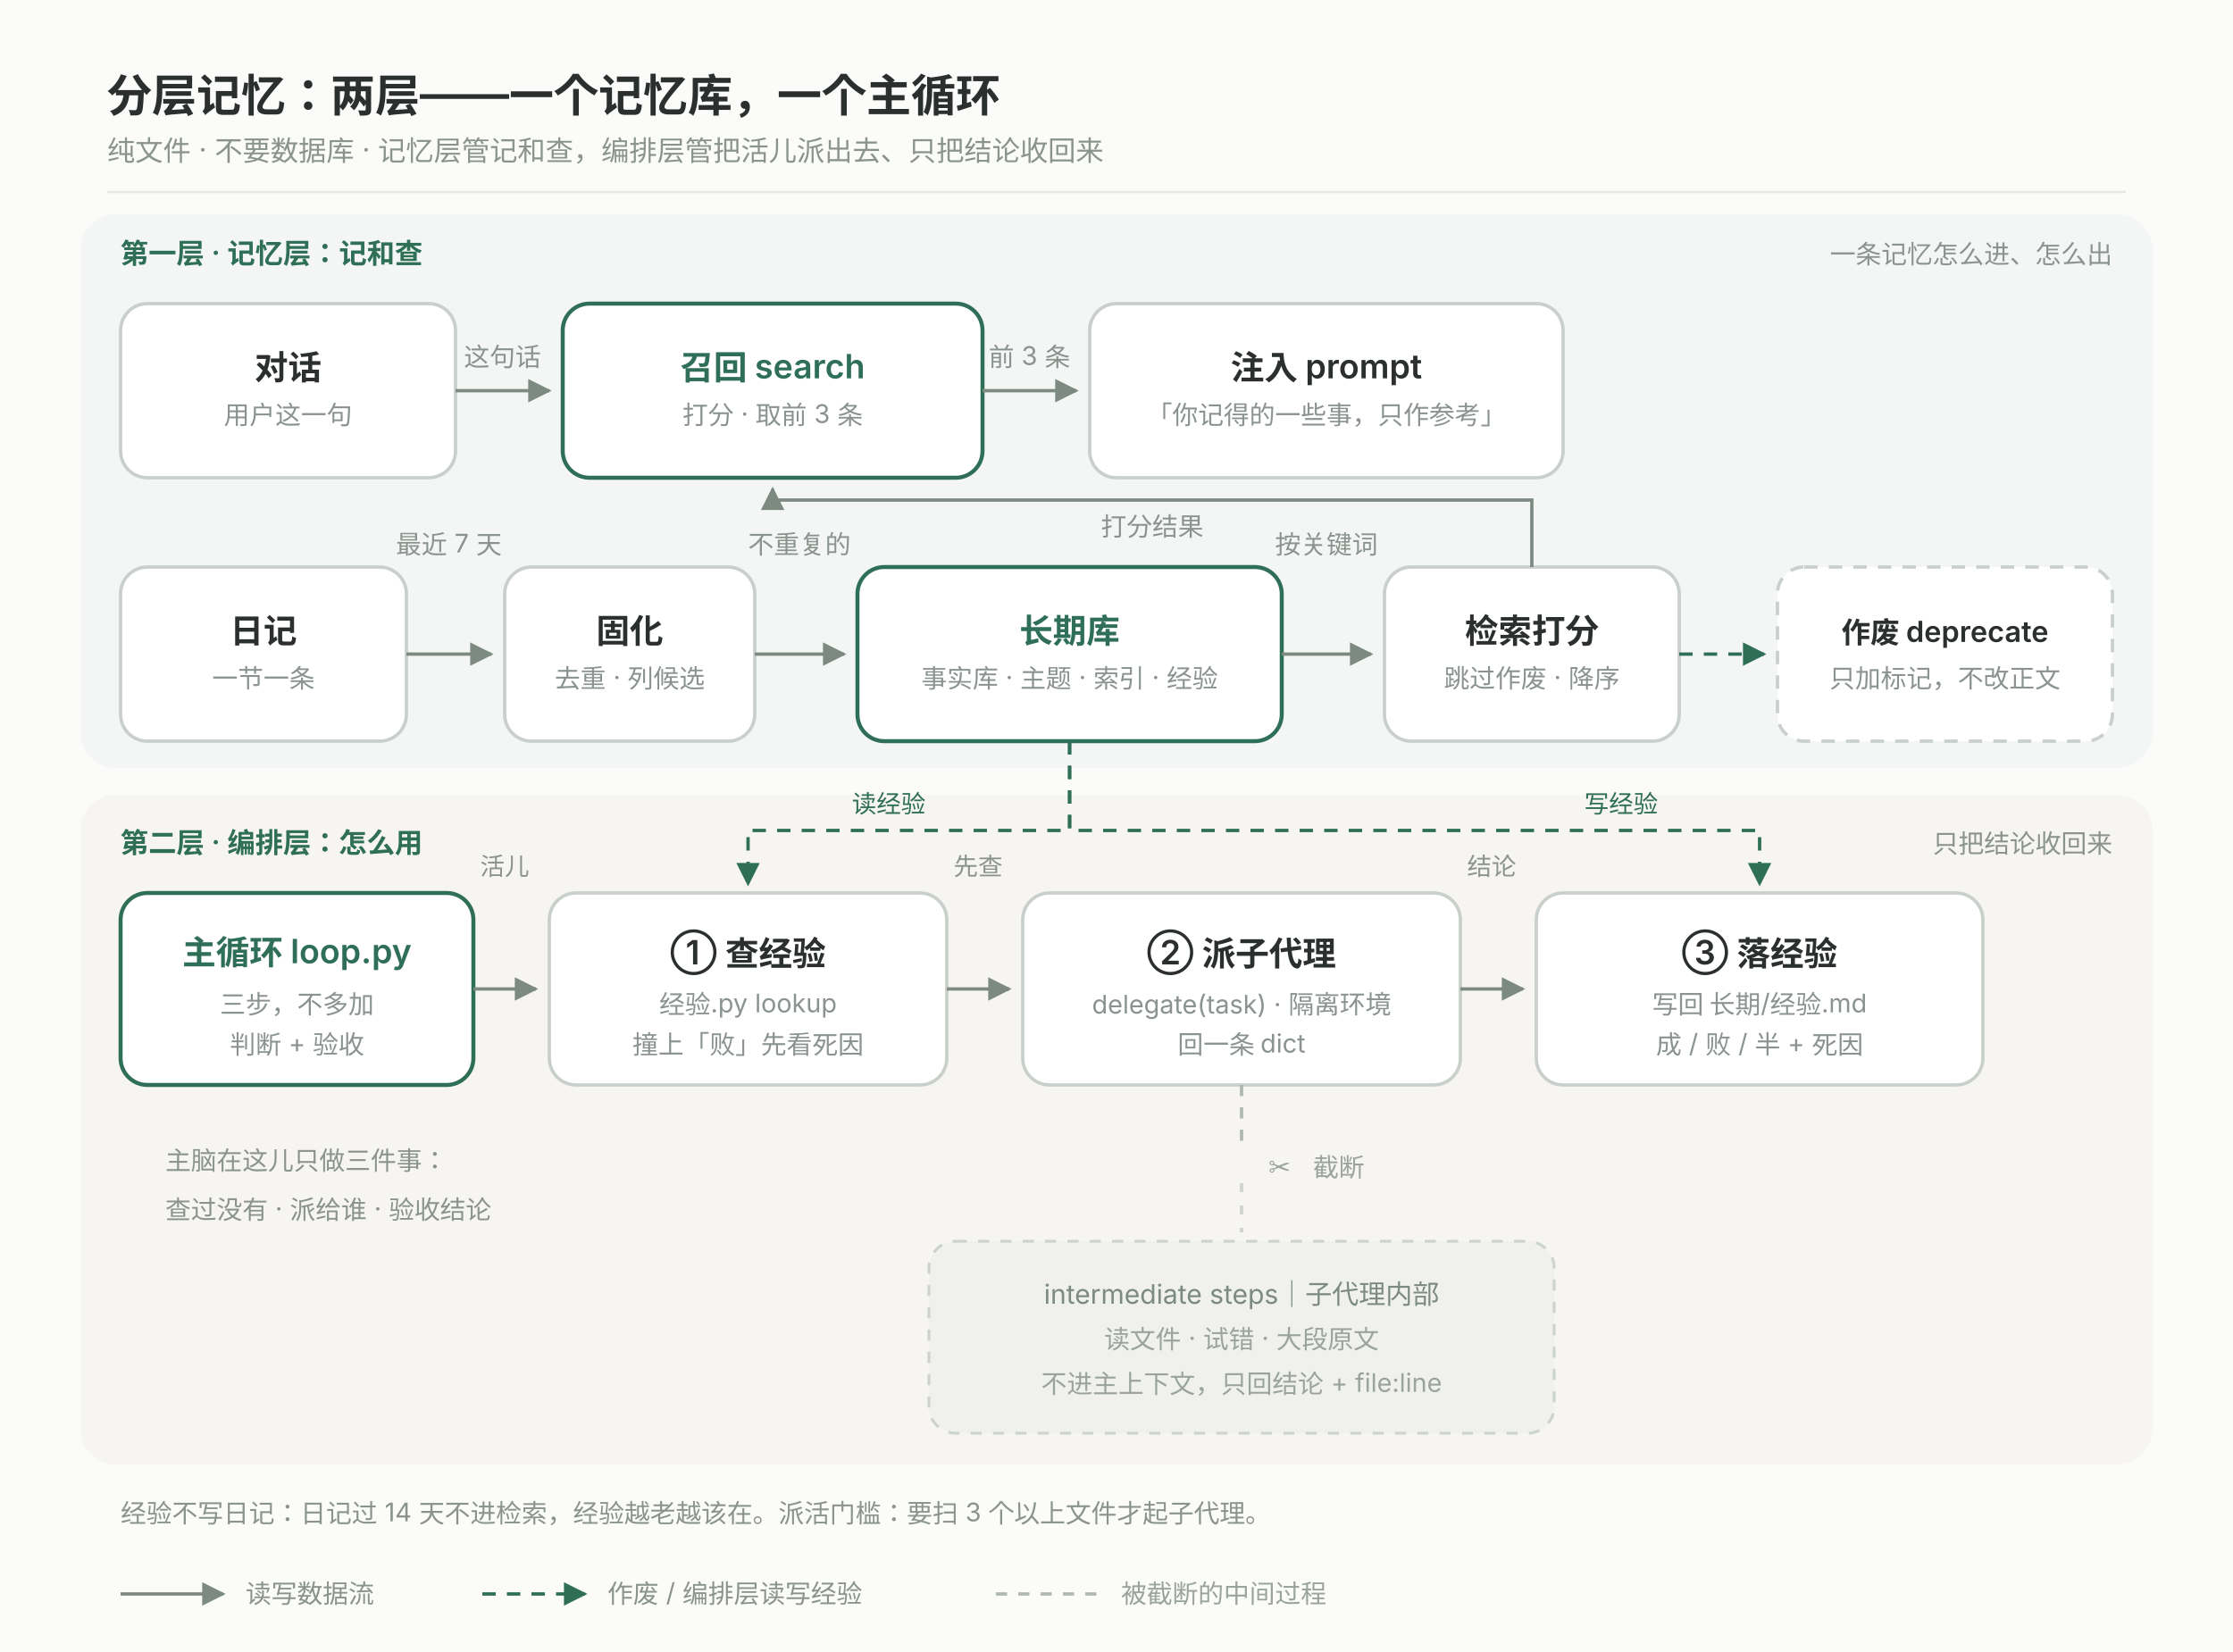
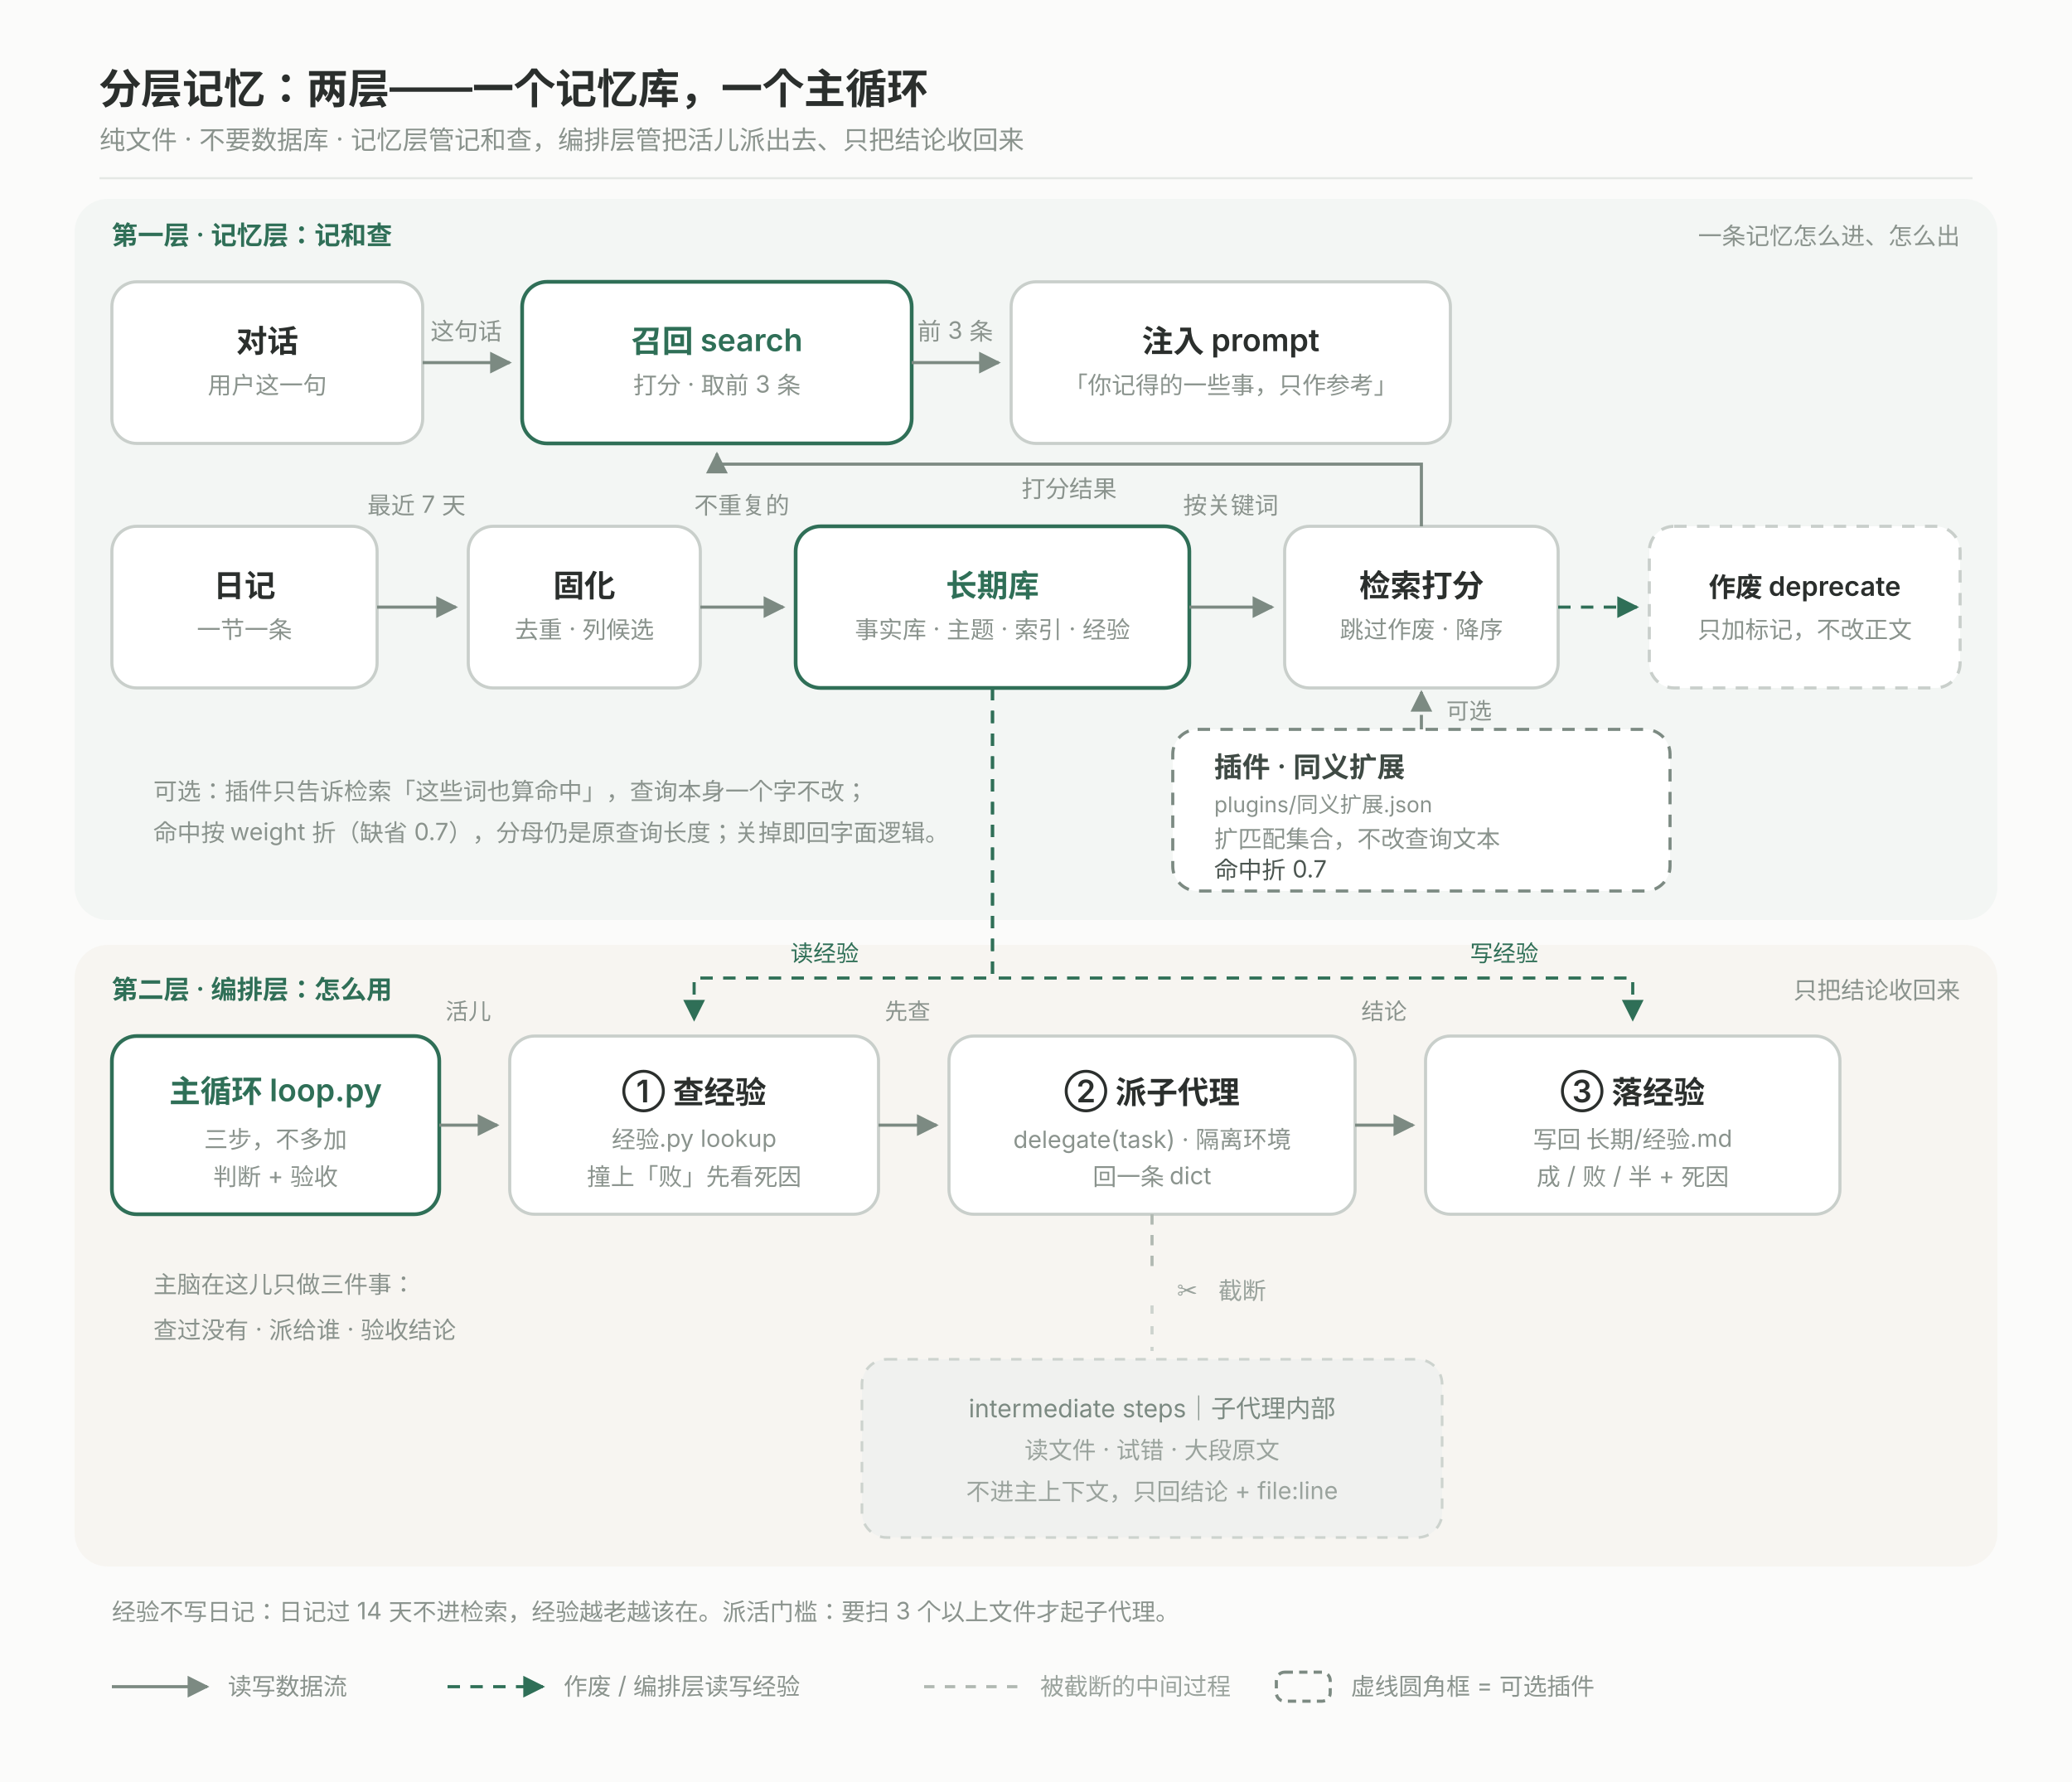
- <svg xmlns="http://www.w3.org/2000/svg" width="1000" height="740" viewBox="0 0 1000 740" role="img" aria-label="分层记忆：记忆层负责记和查，编排层负责查经验、派子代理、落经验，子代理的中间过程不进主上下文">
+ <svg xmlns="http://www.w3.org/2000/svg" width="1000" height="860" viewBox="0 0 1000 860" role="img" aria-label="分层记忆：记忆层负责记和查，编排层负责查经验、派子代理、落经验，子代理的中间过程不进主上下文；检索打分那一步可选挂同义扩展插件">
  <defs>
    <marker id="arrow" viewBox="0 0 10 10" refX="9" refY="5" markerWidth="7" markerHeight="7" orient="auto-start-reverse">
      <path d="M0,0 L10,5 L0,10 Z" fill="#7c8a82" />
    </marker>
    <marker id="arrow-accent" viewBox="0 0 10 10" refX="9" refY="5" markerWidth="7" markerHeight="7" orient="auto-start-reverse">
      <path d="M0,0 L10,5 L0,10 Z" fill="#2f6f57" />
    </marker>
    <marker id="arrow-cut" viewBox="0 0 10 10" refX="9" refY="5" markerWidth="7" markerHeight="7" orient="auto-start-reverse">
      <path d="M0,0 L10,5 L0,10 Z" fill="#b0b8b2" />
    </marker>
  </defs>
-   <rect x="0" y="0" width="1000" height="740" fill="#fbfbfa" />
+   <rect x="0" y="0" width="1000" height="860" fill="#fbfbfa" />
  <text x="48" y="50" font-family="system-ui, -apple-system, 'Segoe UI', 'Microsoft YaHei', sans-serif" font-size="20" font-weight="600" fill="#2b2f2d">分层记忆：两层——一个记忆库，一个主循环</text>
  <text x="48" y="72" font-family="system-ui, -apple-system, 'Segoe UI', 'Microsoft YaHei', sans-serif" font-size="12.5" fill="#8a938d">纯文件 · 不要数据库 · 记忆层管记和查，编排层管把活儿派出去、只把结论收回来</text>
  <line x1="48" y1="86" x2="952" y2="86" stroke="#e5e8e5" stroke-width="1" />
-   <rect x="36" y="96" width="928" height="248" rx="16" fill="#f3f6f4" />
+   <rect x="36" y="96" width="928" height="348" rx="16" fill="#f3f6f4" />
  <text x="54" y="118" font-family="system-ui, -apple-system, 'Segoe UI', 'Microsoft YaHei', sans-serif" font-size="12.5" font-weight="600" fill="#2f6f57">第一层 · 记忆层：记和查</text>
  <text x="946" y="118" text-anchor="end" font-family="system-ui, -apple-system, 'Segoe UI', 'Microsoft YaHei', sans-serif" font-size="11.5" fill="#8a938d">一条记忆怎么进、怎么出</text>
  <rect x="54" y="136" width="150" height="78" rx="12" fill="#ffffff" stroke="#c9cfcb" stroke-width="1.5" />
  <text x="129" y="170" text-anchor="middle" font-family="system-ui, -apple-system, 'Segoe UI', 'Microsoft YaHei', sans-serif" font-size="15" font-weight="600" fill="#2b2f2d">对话</text>
  <text x="129" y="190" text-anchor="middle" font-family="system-ui, -apple-system, 'Segoe UI', 'Microsoft YaHei', sans-serif" font-size="11.5" fill="#8a938d">用户这一句</text>
  <rect x="252" y="136" width="188" height="78" rx="12" fill="#ffffff" stroke="#2f6f57" stroke-width="1.8" />
  <text x="346" y="170" text-anchor="middle" font-family="system-ui, -apple-system, 'Segoe UI', 'Microsoft YaHei', sans-serif" font-size="15" font-weight="600" fill="#2f6f57">召回 search</text>
  <text x="346" y="190" text-anchor="middle" font-family="system-ui, -apple-system, 'Segoe UI', 'Microsoft YaHei', sans-serif" font-size="11.5" fill="#8a938d">打分 · 取前 3 条</text>
  <rect x="488" y="136" width="212" height="78" rx="12" fill="#ffffff" stroke="#c9cfcb" stroke-width="1.5" />
  <text x="594" y="170" text-anchor="middle" font-family="system-ui, -apple-system, 'Segoe UI', 'Microsoft YaHei', sans-serif" font-size="15" font-weight="600" fill="#2b2f2d">注入 prompt</text>
  <text x="594" y="190" text-anchor="middle" font-family="system-ui, -apple-system, 'Segoe UI', 'Microsoft YaHei', sans-serif" font-size="11.5" fill="#8a938d">「你记得的一些事，只作参考」</text>
  <line x1="204" y1="175" x2="246" y2="175" stroke="#7c8a82" stroke-width="1.5" marker-end="url(#arrow)" />
  <text x="225" y="164" text-anchor="middle" font-family="system-ui, -apple-system, 'Segoe UI', 'Microsoft YaHei', sans-serif" font-size="11.5" fill="#8a938d">这句话</text>
  <line x1="440" y1="175" x2="482" y2="175" stroke="#7c8a82" stroke-width="1.5" marker-end="url(#arrow)" />
  <text x="461" y="164" text-anchor="middle" font-family="system-ui, -apple-system, 'Segoe UI', 'Microsoft YaHei', sans-serif" font-size="11.5" fill="#8a938d">前 3 条</text>
  <rect x="54" y="254" width="128" height="78" rx="12" fill="#ffffff" stroke="#c9cfcb" stroke-width="1.5" />
  <text x="118" y="288" text-anchor="middle" font-family="system-ui, -apple-system, 'Segoe UI', 'Microsoft YaHei', sans-serif" font-size="15" font-weight="600" fill="#2b2f2d">日记</text>
  <text x="118" y="308" text-anchor="middle" font-family="system-ui, -apple-system, 'Segoe UI', 'Microsoft YaHei', sans-serif" font-size="11.5" fill="#8a938d">一节一条</text>
  <rect x="226" y="254" width="112" height="78" rx="12" fill="#ffffff" stroke="#c9cfcb" stroke-width="1.5" />
  <text x="282" y="288" text-anchor="middle" font-family="system-ui, -apple-system, 'Segoe UI', 'Microsoft YaHei', sans-serif" font-size="15" font-weight="600" fill="#2b2f2d">固化</text>
  <text x="282" y="308" text-anchor="middle" font-family="system-ui, -apple-system, 'Segoe UI', 'Microsoft YaHei', sans-serif" font-size="11.5" fill="#8a938d">去重 · 列候选</text>
  <rect x="384" y="254" width="190" height="78" rx="12" fill="#ffffff" stroke="#2f6f57" stroke-width="1.8" />
  <text x="479" y="288" text-anchor="middle" font-family="system-ui, -apple-system, 'Segoe UI', 'Microsoft YaHei', sans-serif" font-size="15" font-weight="600" fill="#2f6f57">长期库</text>
  <text x="479" y="308" text-anchor="middle" font-family="system-ui, -apple-system, 'Segoe UI', 'Microsoft YaHei', sans-serif" font-size="11.5" fill="#8a938d">事实库 · 主题 · 索引 · 经验</text>
  <rect x="620" y="254" width="132" height="78" rx="12" fill="#ffffff" stroke="#c9cfcb" stroke-width="1.5" />
  <text x="686" y="288" text-anchor="middle" font-family="system-ui, -apple-system, 'Segoe UI', 'Microsoft YaHei', sans-serif" font-size="15" font-weight="600" fill="#2b2f2d">检索打分</text>
  <text x="686" y="308" text-anchor="middle" font-family="system-ui, -apple-system, 'Segoe UI', 'Microsoft YaHei', sans-serif" font-size="11.5" fill="#8a938d">跳过作废 · 降序</text>
  <line x1="182" y1="293" x2="220" y2="293" stroke="#7c8a82" stroke-width="1.5" marker-end="url(#arrow)" />
  <text x="201" y="248" text-anchor="middle" font-family="system-ui, -apple-system, 'Segoe UI', 'Microsoft YaHei', sans-serif" font-size="11.5" fill="#8a938d">最近 7 天</text>
  <line x1="338" y1="293" x2="378" y2="293" stroke="#7c8a82" stroke-width="1.5" marker-end="url(#arrow)" />
  <text x="358" y="248" text-anchor="middle" font-family="system-ui, -apple-system, 'Segoe UI', 'Microsoft YaHei', sans-serif" font-size="11.5" fill="#8a938d">不重复的</text>
  <line x1="574" y1="293" x2="614" y2="293" stroke="#7c8a82" stroke-width="1.5" marker-end="url(#arrow)" />
  <text x="594" y="248" text-anchor="middle" font-family="system-ui, -apple-system, 'Segoe UI', 'Microsoft YaHei', sans-serif" font-size="11.5" fill="#8a938d">按关键词</text>
  <path d="M 686 254 L 686 224 L 346 224 L 346 219" fill="none" stroke="#7c8a82" stroke-width="1.5" marker-end="url(#arrow)" />
  <text x="516" y="240" text-anchor="middle" font-family="system-ui, -apple-system, 'Segoe UI', 'Microsoft YaHei', sans-serif" font-size="11.5" fill="#8a938d">打分结果</text>
  <rect x="796" y="254" width="150" height="78" rx="12" fill="#ffffff" stroke="#c9cfcb" stroke-width="1.5" stroke-dasharray="6 5" />
  <text x="871" y="288" text-anchor="middle" font-family="system-ui, -apple-system, 'Segoe UI', 'Microsoft YaHei', sans-serif" font-size="13" font-weight="600" fill="#2b2f2d">作废 deprecate</text>
  <text x="871" y="308" text-anchor="middle" font-family="system-ui, -apple-system, 'Segoe UI', 'Microsoft YaHei', sans-serif" font-size="11.5" fill="#8a938d">只加标记，不改正文</text>
  <line x1="752" y1="293" x2="790" y2="293" stroke="#2f6f57" stroke-width="1.5" stroke-dasharray="6 5" marker-end="url(#arrow-accent)" />
-   <rect x="36" y="356" width="928" height="300" rx="16" fill="#f7f5f1" />
-   <text x="54" y="382" font-family="system-ui, -apple-system, 'Segoe UI', 'Microsoft YaHei', sans-serif" font-size="12.5" font-weight="600" fill="#2f6f57">第二层 · 编排层：怎么用</text>
-   <text x="946" y="382" text-anchor="end" font-family="system-ui, -apple-system, 'Segoe UI', 'Microsoft YaHei', sans-serif" font-size="11.5" fill="#8a938d">只把结论收回来</text>
-   <rect x="54" y="400" width="158" height="86" rx="12" fill="#ffffff" stroke="#2f6f57" stroke-width="1.8" />
-   <text x="133" y="432" text-anchor="middle" font-family="system-ui, -apple-system, 'Segoe UI', 'Microsoft YaHei', sans-serif" font-size="15" font-weight="600" fill="#2f6f57">主循环 loop.py</text>
-   <text x="133" y="454" text-anchor="middle" font-family="system-ui, -apple-system, 'Segoe UI', 'Microsoft YaHei', sans-serif" font-size="11.5" fill="#8a938d">三步，不多加</text>
-   <text x="133" y="472" text-anchor="middle" font-family="system-ui, -apple-system, 'Segoe UI', 'Microsoft YaHei', sans-serif" font-size="11.5" fill="#8a938d">判断 + 验收</text>
-   <rect x="246" y="400" width="178" height="86" rx="12" fill="#ffffff" stroke="#c9cfcb" stroke-width="1.5" />
-   <text x="335" y="432" text-anchor="middle" font-family="system-ui, -apple-system, 'Segoe UI', 'Microsoft YaHei', sans-serif" font-size="15" font-weight="600" fill="#2b2f2d">① 查经验</text>
-   <text x="335" y="454" text-anchor="middle" font-family="system-ui, -apple-system, 'Segoe UI', 'Microsoft YaHei', sans-serif" font-size="11.5" fill="#8a938d">经验.py lookup</text>
-   <text x="335" y="472" text-anchor="middle" font-family="system-ui, -apple-system, 'Segoe UI', 'Microsoft YaHei', sans-serif" font-size="11.5" fill="#8a938d">撞上「败」先看死因</text>
-   <rect x="458" y="400" width="196" height="86" rx="12" fill="#ffffff" stroke="#c9cfcb" stroke-width="1.5" />
-   <text x="556" y="432" text-anchor="middle" font-family="system-ui, -apple-system, 'Segoe UI', 'Microsoft YaHei', sans-serif" font-size="15" font-weight="600" fill="#2b2f2d">② 派子代理</text>
-   <text x="556" y="454" text-anchor="middle" font-family="system-ui, -apple-system, 'Segoe UI', 'Microsoft YaHei', sans-serif" font-size="11.5" fill="#8a938d">delegate(task) · 隔离环境</text>
-   <text x="556" y="472" text-anchor="middle" font-family="system-ui, -apple-system, 'Segoe UI', 'Microsoft YaHei', sans-serif" font-size="11.5" fill="#8a938d">回一条 dict</text>
-   <rect x="688" y="400" width="200" height="86" rx="12" fill="#ffffff" stroke="#c9cfcb" stroke-width="1.5" />
-   <text x="788" y="432" text-anchor="middle" font-family="system-ui, -apple-system, 'Segoe UI', 'Microsoft YaHei', sans-serif" font-size="15" font-weight="600" fill="#2b2f2d">③ 落经验</text>
-   <text x="788" y="454" text-anchor="middle" font-family="system-ui, -apple-system, 'Segoe UI', 'Microsoft YaHei', sans-serif" font-size="11.5" fill="#8a938d">写回 长期/经验.md</text>
-   <text x="788" y="472" text-anchor="middle" font-family="system-ui, -apple-system, 'Segoe UI', 'Microsoft YaHei', sans-serif" font-size="11.5" fill="#8a938d">成 / 败 / 半 + 死因</text>
-   <line x1="212" y1="443" x2="240" y2="443" stroke="#7c8a82" stroke-width="1.5" marker-end="url(#arrow)" />
-   <text x="226" y="392" text-anchor="middle" font-family="system-ui, -apple-system, 'Segoe UI', 'Microsoft YaHei', sans-serif" font-size="11" fill="#8a938d">活儿</text>
-   <line x1="424" y1="443" x2="452" y2="443" stroke="#7c8a82" stroke-width="1.5" marker-end="url(#arrow)" />
-   <text x="438" y="392" text-anchor="middle" font-family="system-ui, -apple-system, 'Segoe UI', 'Microsoft YaHei', sans-serif" font-size="11" fill="#8a938d">先查</text>
-   <line x1="654" y1="443" x2="682" y2="443" stroke="#7c8a82" stroke-width="1.5" marker-end="url(#arrow)" />
-   <text x="668" y="392" text-anchor="middle" font-family="system-ui, -apple-system, 'Segoe UI', 'Microsoft YaHei', sans-serif" font-size="11" fill="#8a938d">结论</text>
-   <path d="M 479 332 L 479 372 L 335 372 L 335 396" fill="none" stroke="#2f6f57" stroke-width="1.5" stroke-dasharray="6 5" marker-end="url(#arrow-accent)" />
-   <path d="M 479 332 L 479 372 L 788 372 L 788 396" fill="none" stroke="#2f6f57" stroke-width="1.5" stroke-dasharray="6 5" marker-end="url(#arrow-accent)" />
-   <text x="398" y="364" text-anchor="middle" font-family="system-ui, -apple-system, 'Segoe UI', 'Microsoft YaHei', sans-serif" font-size="11" fill="#2f6f57">读经验</text>
-   <text x="726" y="364" text-anchor="middle" font-family="system-ui, -apple-system, 'Segoe UI', 'Microsoft YaHei', sans-serif" font-size="11" fill="#2f6f57">写经验</text>
-   <text x="74" y="524" font-family="system-ui, -apple-system, 'Segoe UI', 'Microsoft YaHei', sans-serif" font-size="11.5" fill="#8a938d">主脑在这儿只做三件事：</text>
-   <text x="74" y="546" font-family="system-ui, -apple-system, 'Segoe UI', 'Microsoft YaHei', sans-serif" font-size="11.5" fill="#8a938d">查过没有 · 派给谁 · 验收结论</text>
-   <line x1="556" y1="486" x2="556" y2="514" stroke="#b0b8b2" stroke-width="1.5" stroke-dasharray="5 5" />
-   <line x1="556" y1="530" x2="556" y2="552" stroke="#cdd3ce" stroke-width="1.5" stroke-dasharray="4 6" />
-   <text x="568" y="527" font-family="system-ui, -apple-system, 'Segoe UI', 'Microsoft YaHei', sans-serif" font-size="12" fill="#9aa39d">✂</text>
-   <text x="588" y="527" font-family="system-ui, -apple-system, 'Segoe UI', 'Microsoft YaHei', sans-serif" font-size="11.5" fill="#9aa39d">截断</text>
-   <rect x="416" y="556" width="280" height="86" rx="12" fill="#f0f1ef" stroke="#cdd3ce" stroke-width="1.3" stroke-dasharray="5 5" />
-   <text x="556" y="584" text-anchor="middle" font-family="system-ui, -apple-system, 'Segoe UI', 'Microsoft YaHei', sans-serif" font-size="12" fill="#7c8a82">intermediate steps｜子代理内部</text>
-   <text x="556" y="604" text-anchor="middle" font-family="system-ui, -apple-system, 'Segoe UI', 'Microsoft YaHei', sans-serif" font-size="11.5" fill="#9aa39d">读文件 · 试错 · 大段原文</text>
-   <text x="556" y="624" text-anchor="middle" font-family="system-ui, -apple-system, 'Segoe UI', 'Microsoft YaHei', sans-serif" font-size="11.5" fill="#9aa39d">不进主上下文，只回结论 + file:line</text>
-   <text x="54" y="682" font-family="system-ui, -apple-system, 'Segoe UI', 'Microsoft YaHei', sans-serif" font-size="11.5" fill="#8a938d">经验不写日记：日记过 14 天不进检索，经验越老越该在。派活门槛：要扫 3 个以上文件才起子代理。</text>
-   <line x1="54" y1="714" x2="100" y2="714" stroke="#7c8a82" stroke-width="1.5" marker-end="url(#arrow)" />
-   <text x="110" y="718" font-family="system-ui, -apple-system, 'Segoe UI', 'Microsoft YaHei', sans-serif" font-size="11.5" fill="#8a938d">读写数据流</text>
-   <line x1="216" y1="714" x2="262" y2="714" stroke="#2f6f57" stroke-width="1.5" stroke-dasharray="6 5" marker-end="url(#arrow-accent)" />
-   <text x="272" y="718" font-family="system-ui, -apple-system, 'Segoe UI', 'Microsoft YaHei', sans-serif" font-size="11.5" fill="#8a938d">作废 / 编排层读写经验</text>
-   <line x1="446" y1="714" x2="492" y2="714" stroke="#b0b8b2" stroke-width="1.5" stroke-dasharray="5 5" />
-   <text x="502" y="718" font-family="system-ui, -apple-system, 'Segoe UI', 'Microsoft YaHei', sans-serif" font-size="11.5" fill="#9aa39d">被截断的中间过程</text>
+   <rect x="566" y="352" width="240" height="78" rx="12" fill="#ffffff" stroke="#7c8a82" stroke-width="1.5" stroke-dasharray="6 5" />
+   <text x="586" y="375" font-family="system-ui, -apple-system, 'Segoe UI', 'Microsoft YaHei', sans-serif" font-size="13.5" font-weight="600" fill="#3f4a44">插件 · 同义扩展</text>
+   <text x="586" y="392" font-family="system-ui, -apple-system, 'Segoe UI', 'Microsoft YaHei', sans-serif" font-size="10.5" fill="#8a938d">plugins/同义扩展.json</text>
+   <text x="586" y="409" font-family="system-ui, -apple-system, 'Segoe UI', 'Microsoft YaHei', sans-serif" font-size="11.5" fill="#8a938d">扩匹配集合，不改查询文本</text>
+   <text x="586" y="424" font-family="system-ui, -apple-system, 'Segoe UI', 'Microsoft YaHei', sans-serif" font-size="11.5" fill="#4b5550">命中折 0.7</text>
+   <line x1="686" y1="352" x2="686" y2="334" stroke="#7c8a82" stroke-width="1.5" stroke-dasharray="7 4" marker-end="url(#arrow)" />
+   <text x="698" y="347" font-family="system-ui, -apple-system, 'Segoe UI', 'Microsoft YaHei', sans-serif" font-size="11" fill="#8a938d">可选</text>
+   <text x="74" y="386" font-family="system-ui, -apple-system, 'Segoe UI', 'Microsoft YaHei', sans-serif" font-size="11.5" fill="#8a938d">可选：插件只告诉检索「这些词也算命中」，查询本身一个字不改；</text>
+   <text x="74" y="406" font-family="system-ui, -apple-system, 'Segoe UI', 'Microsoft YaHei', sans-serif" font-size="11.5" fill="#8a938d">命中按 weight 折（缺省 0.7），分母仍是原查询长度；关掉即回字面逻辑。</text>
+   <rect x="36" y="456" width="928" height="300" rx="16" fill="#f7f5f1" />
+   <text x="54" y="482" font-family="system-ui, -apple-system, 'Segoe UI', 'Microsoft YaHei', sans-serif" font-size="12.5" font-weight="600" fill="#2f6f57">第二层 · 编排层：怎么用</text>
+   <text x="946" y="482" text-anchor="end" font-family="system-ui, -apple-system, 'Segoe UI', 'Microsoft YaHei', sans-serif" font-size="11.5" fill="#8a938d">只把结论收回来</text>
+   <rect x="54" y="500" width="158" height="86" rx="12" fill="#ffffff" stroke="#2f6f57" stroke-width="1.8" />
+   <text x="133" y="532" text-anchor="middle" font-family="system-ui, -apple-system, 'Segoe UI', 'Microsoft YaHei', sans-serif" font-size="15" font-weight="600" fill="#2f6f57">主循环 loop.py</text>
+   <text x="133" y="554" text-anchor="middle" font-family="system-ui, -apple-system, 'Segoe UI', 'Microsoft YaHei', sans-serif" font-size="11.5" fill="#8a938d">三步，不多加</text>
+   <text x="133" y="572" text-anchor="middle" font-family="system-ui, -apple-system, 'Segoe UI', 'Microsoft YaHei', sans-serif" font-size="11.5" fill="#8a938d">判断 + 验收</text>
+   <rect x="246" y="500" width="178" height="86" rx="12" fill="#ffffff" stroke="#c9cfcb" stroke-width="1.5" />
+   <text x="335" y="532" text-anchor="middle" font-family="system-ui, -apple-system, 'Segoe UI', 'Microsoft YaHei', sans-serif" font-size="15" font-weight="600" fill="#2b2f2d">① 查经验</text>
+   <text x="335" y="554" text-anchor="middle" font-family="system-ui, -apple-system, 'Segoe UI', 'Microsoft YaHei', sans-serif" font-size="11.5" fill="#8a938d">经验.py lookup</text>
+   <text x="335" y="572" text-anchor="middle" font-family="system-ui, -apple-system, 'Segoe UI', 'Microsoft YaHei', sans-serif" font-size="11.5" fill="#8a938d">撞上「败」先看死因</text>
+   <rect x="458" y="500" width="196" height="86" rx="12" fill="#ffffff" stroke="#c9cfcb" stroke-width="1.5" />
+   <text x="556" y="532" text-anchor="middle" font-family="system-ui, -apple-system, 'Segoe UI', 'Microsoft YaHei', sans-serif" font-size="15" font-weight="600" fill="#2b2f2d">② 派子代理</text>
+   <text x="556" y="554" text-anchor="middle" font-family="system-ui, -apple-system, 'Segoe UI', 'Microsoft YaHei', sans-serif" font-size="11.5" fill="#8a938d">delegate(task) · 隔离环境</text>
+   <text x="556" y="572" text-anchor="middle" font-family="system-ui, -apple-system, 'Segoe UI', 'Microsoft YaHei', sans-serif" font-size="11.5" fill="#8a938d">回一条 dict</text>
+   <rect x="688" y="500" width="200" height="86" rx="12" fill="#ffffff" stroke="#c9cfcb" stroke-width="1.5" />
+   <text x="788" y="532" text-anchor="middle" font-family="system-ui, -apple-system, 'Segoe UI', 'Microsoft YaHei', sans-serif" font-size="15" font-weight="600" fill="#2b2f2d">③ 落经验</text>
+   <text x="788" y="554" text-anchor="middle" font-family="system-ui, -apple-system, 'Segoe UI', 'Microsoft YaHei', sans-serif" font-size="11.5" fill="#8a938d">写回 长期/经验.md</text>
+   <text x="788" y="572" text-anchor="middle" font-family="system-ui, -apple-system, 'Segoe UI', 'Microsoft YaHei', sans-serif" font-size="11.5" fill="#8a938d">成 / 败 / 半 + 死因</text>
+   <line x1="212" y1="543" x2="240" y2="543" stroke="#7c8a82" stroke-width="1.5" marker-end="url(#arrow)" />
+   <text x="226" y="492" text-anchor="middle" font-family="system-ui, -apple-system, 'Segoe UI', 'Microsoft YaHei', sans-serif" font-size="11" fill="#8a938d">活儿</text>
+   <line x1="424" y1="543" x2="452" y2="543" stroke="#7c8a82" stroke-width="1.5" marker-end="url(#arrow)" />
+   <text x="438" y="492" text-anchor="middle" font-family="system-ui, -apple-system, 'Segoe UI', 'Microsoft YaHei', sans-serif" font-size="11" fill="#8a938d">先查</text>
+   <line x1="654" y1="543" x2="682" y2="543" stroke="#7c8a82" stroke-width="1.5" marker-end="url(#arrow)" />
+   <text x="668" y="492" text-anchor="middle" font-family="system-ui, -apple-system, 'Segoe UI', 'Microsoft YaHei', sans-serif" font-size="11" fill="#8a938d">结论</text>
+   <path d="M 479 332 L 479 472 L 335 472 L 335 492" fill="none" stroke="#2f6f57" stroke-width="1.5" stroke-dasharray="6 5" marker-end="url(#arrow-accent)" />
+   <path d="M 479 332 L 479 472 L 788 472 L 788 492" fill="none" stroke="#2f6f57" stroke-width="1.5" stroke-dasharray="6 5" marker-end="url(#arrow-accent)" />
+   <text x="398" y="464" text-anchor="middle" font-family="system-ui, -apple-system, 'Segoe UI', 'Microsoft YaHei', sans-serif" font-size="11" fill="#2f6f57">读经验</text>
+   <text x="726" y="464" text-anchor="middle" font-family="system-ui, -apple-system, 'Segoe UI', 'Microsoft YaHei', sans-serif" font-size="11" fill="#2f6f57">写经验</text>
+   <text x="74" y="624" font-family="system-ui, -apple-system, 'Segoe UI', 'Microsoft YaHei', sans-serif" font-size="11.5" fill="#8a938d">主脑在这儿只做三件事：</text>
+   <text x="74" y="646" font-family="system-ui, -apple-system, 'Segoe UI', 'Microsoft YaHei', sans-serif" font-size="11.5" fill="#8a938d">查过没有 · 派给谁 · 验收结论</text>
+   <line x1="556" y1="586" x2="556" y2="614" stroke="#b0b8b2" stroke-width="1.5" stroke-dasharray="5 5" />
+   <line x1="556" y1="630" x2="556" y2="652" stroke="#cdd3ce" stroke-width="1.5" stroke-dasharray="4 6" />
+   <text x="568" y="627" font-family="system-ui, -apple-system, 'Segoe UI', 'Microsoft YaHei', sans-serif" font-size="12" fill="#9aa39d">✂</text>
+   <text x="588" y="627" font-family="system-ui, -apple-system, 'Segoe UI', 'Microsoft YaHei', sans-serif" font-size="11.5" fill="#9aa39d">截断</text>
+   <rect x="416" y="656" width="280" height="86" rx="12" fill="#f0f1ef" stroke="#cdd3ce" stroke-width="1.3" stroke-dasharray="5 5" />
+   <text x="556" y="684" text-anchor="middle" font-family="system-ui, -apple-system, 'Segoe UI', 'Microsoft YaHei', sans-serif" font-size="12" fill="#7c8a82">intermediate steps｜子代理内部</text>
+   <text x="556" y="704" text-anchor="middle" font-family="system-ui, -apple-system, 'Segoe UI', 'Microsoft YaHei', sans-serif" font-size="11.5" fill="#9aa39d">读文件 · 试错 · 大段原文</text>
+   <text x="556" y="724" text-anchor="middle" font-family="system-ui, -apple-system, 'Segoe UI', 'Microsoft YaHei', sans-serif" font-size="11.5" fill="#9aa39d">不进主上下文，只回结论 + file:line</text>
+   <text x="54" y="782" font-family="system-ui, -apple-system, 'Segoe UI', 'Microsoft YaHei', sans-serif" font-size="11.5" fill="#8a938d">经验不写日记：日记过 14 天不进检索，经验越老越该在。派活门槛：要扫 3 个以上文件才起子代理。</text>
+   <line x1="54" y1="814" x2="100" y2="814" stroke="#7c8a82" stroke-width="1.5" marker-end="url(#arrow)" />
+   <text x="110" y="818" font-family="system-ui, -apple-system, 'Segoe UI', 'Microsoft YaHei', sans-serif" font-size="11.5" fill="#8a938d">读写数据流</text>
+   <line x1="216" y1="814" x2="262" y2="814" stroke="#2f6f57" stroke-width="1.5" stroke-dasharray="6 5" marker-end="url(#arrow-accent)" />
+   <text x="272" y="818" font-family="system-ui, -apple-system, 'Segoe UI', 'Microsoft YaHei', sans-serif" font-size="11.5" fill="#8a938d">作废 / 编排层读写经验</text>
+   <line x1="446" y1="814" x2="492" y2="814" stroke="#b0b8b2" stroke-width="1.5" stroke-dasharray="5 5" />
+   <text x="502" y="818" font-family="system-ui, -apple-system, 'Segoe UI', 'Microsoft YaHei', sans-serif" font-size="11.5" fill="#9aa39d">被截断的中间过程</text>
+   <rect x="616" y="807" width="26" height="14" rx="4" fill="none" stroke="#7c8a82" stroke-width="1.5" stroke-dasharray="4 3" />
+   <text x="652" y="818" font-family="system-ui, -apple-system, 'Segoe UI', 'Microsoft YaHei', sans-serif" font-size="11.5" fill="#8a938d">虚线圆角框 = 可选插件</text>
</svg>
